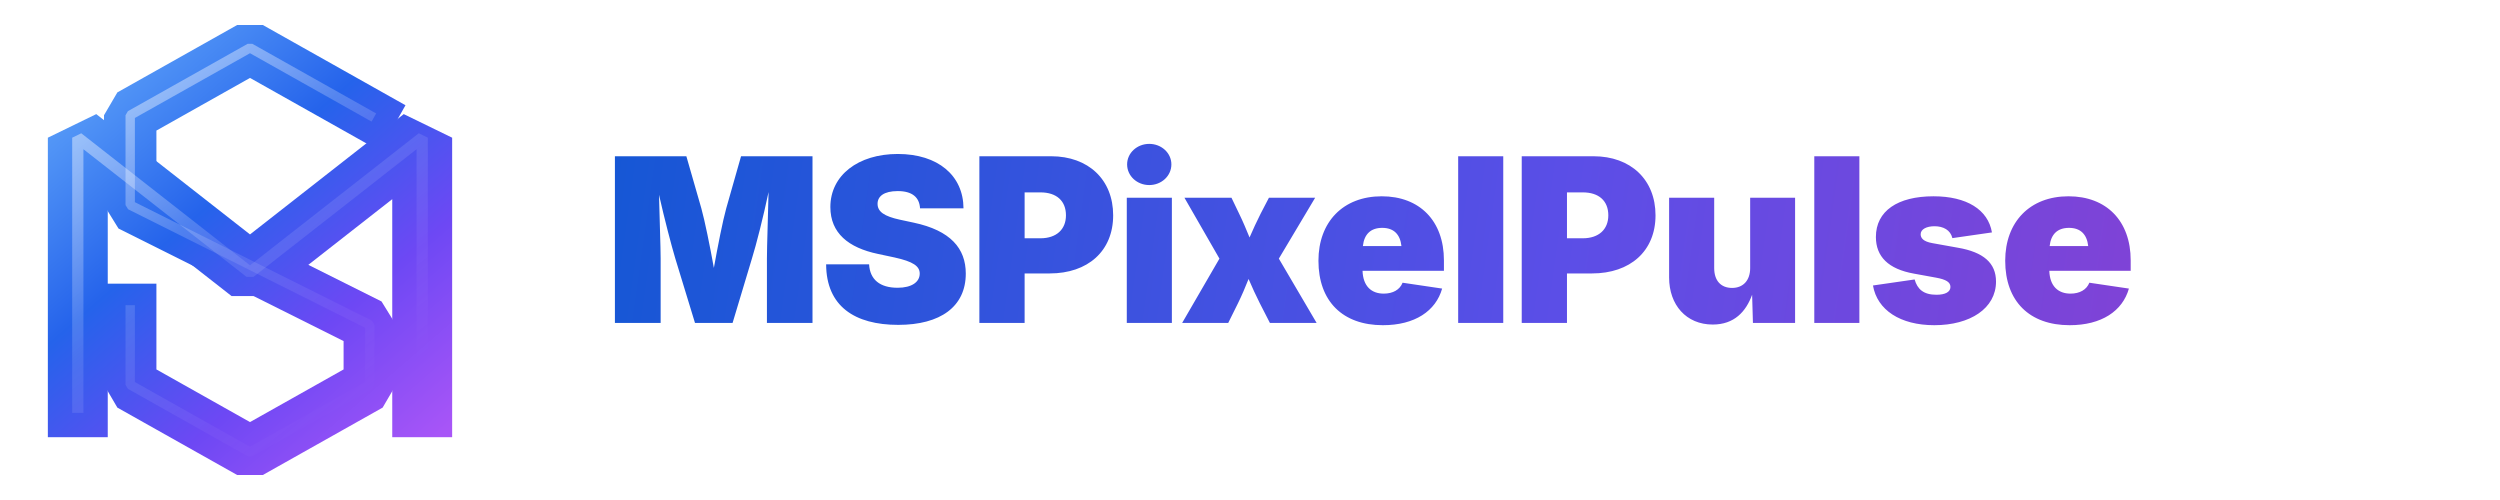
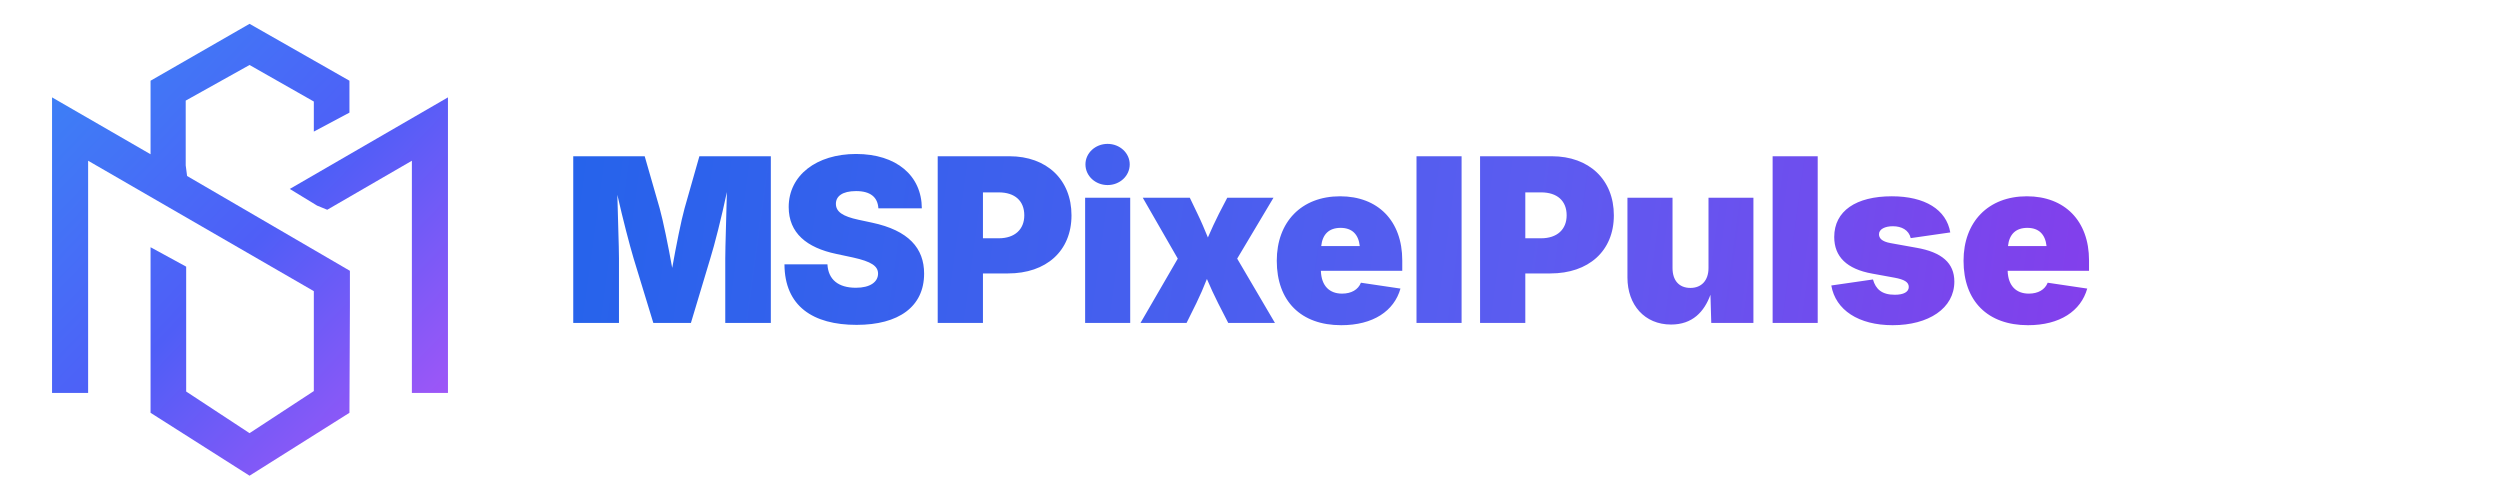
<svg xmlns="http://www.w3.org/2000/svg" width="240" height="48" viewBox="0 0 240 48" fill="none" role="img" aria-labelledby="title desc">
  <defs>
-     <linearGradient id="brand" x1="18" y1="12" x2="110" y2="118" gradientUnits="userSpaceOnUse">
-       <stop stop-color="#60A5FA" />
-       <stop offset="0.38" stop-color="#2563EB" />
-       <stop offset="0.7" stop-color="#6D48F4" />
+     <linearGradient id="brand" x1="270" y1="140" x2="1126" y2="960" gradientUnits="userSpaceOnUse">
+       <stop stop-color="#3B82F6" />
+       <stop offset="0.5" stop-color="#4F5EF7" />
      <stop offset="1" stop-color="#A855F7" />
    </linearGradient>
-     <linearGradient id="highlight" x1="24" y1="15" x2="92" y2="106" gradientUnits="userSpaceOnUse">
-       <stop stop-color="#FFFFFF" stop-opacity="0.5" />
-       <stop offset="0.52" stop-color="#FFFFFF" stop-opacity="0.12" />
-       <stop offset="1" stop-color="#FFFFFF" stop-opacity="0" />
-     </linearGradient>
-     <linearGradient id="word" x1="58" y1="13" x2="222" y2="36" gradientUnits="userSpaceOnUse">
-       <stop stop-color="#1557D5" />
-       <stop offset="0.56" stop-color="#5B4EE7" />
-       <stop offset="1" stop-color="#8B3FD1" />
+     <linearGradient id="word" x1="54" y1="13" x2="222" y2="36" gradientUnits="userSpaceOnUse">
+       <stop stop-color="#2563EB" />
+       <stop offset="0.55" stop-color="#5B5CF0" />
+       <stop offset="1" stop-color="#9333EA" />
    </linearGradient>
  </defs>
-   <g transform="translate(1 1) scale(0.359375)" stroke-linecap="square" stroke-linejoin="bevel">
-     <path d="M18 106V34L64 70L110 34V106" stroke="url(#brand)" stroke-width="16" />
-     <path d="M96 28L64 10L32 28V52L96 84V100L64 118L32 100V80" stroke="url(#brand)" stroke-width="14" />
-     <path d="M18 106V34L64 70L110 34V106" stroke="url(#highlight)" stroke-width="3" />
-     <path d="M96 28L64 10L32 28V52L96 84V100L64 118L32 100V80" stroke="url(#highlight)" stroke-width="2.5" />
-   </g>
-   <text x="58" y="31" fill="url(#word)" font-family="Inter, ui-sans-serif, system-ui, -apple-system, BlinkMacSystemFont, 'Segoe UI', sans-serif" font-size="22" font-weight="850" letter-spacing="-0.35">MSPixelPulse</text>
+   <svg x="1" y="1" width="46" height="46" viewBox="180 34 1036 1036" fill="none">
+     <path fill="url(#brand)" d="M914 673L913 904L697 1040L483 904L483 546L560 588L560 858L697 948L836 857L836 641L348 359L348 861L270 861L270 222L483 345L483 186L697 63L913 186L913 255L836 296L836 231L697 152L559 229L559 369L562 392L914 597V673Z" />
+     <path fill="url(#brand)" d="M1126 222V861H1048V359L865 465L843 456L784 420L1126 222Z" />
+   </svg>
+   <text x="54" y="31" fill="url(#word)" font-family="Inter, ui-sans-serif, system-ui, -apple-system, BlinkMacSystemFont, 'Segoe UI', sans-serif" font-size="22" font-weight="850" letter-spacing="-0.35">MSPixelPulse</text>
</svg>
